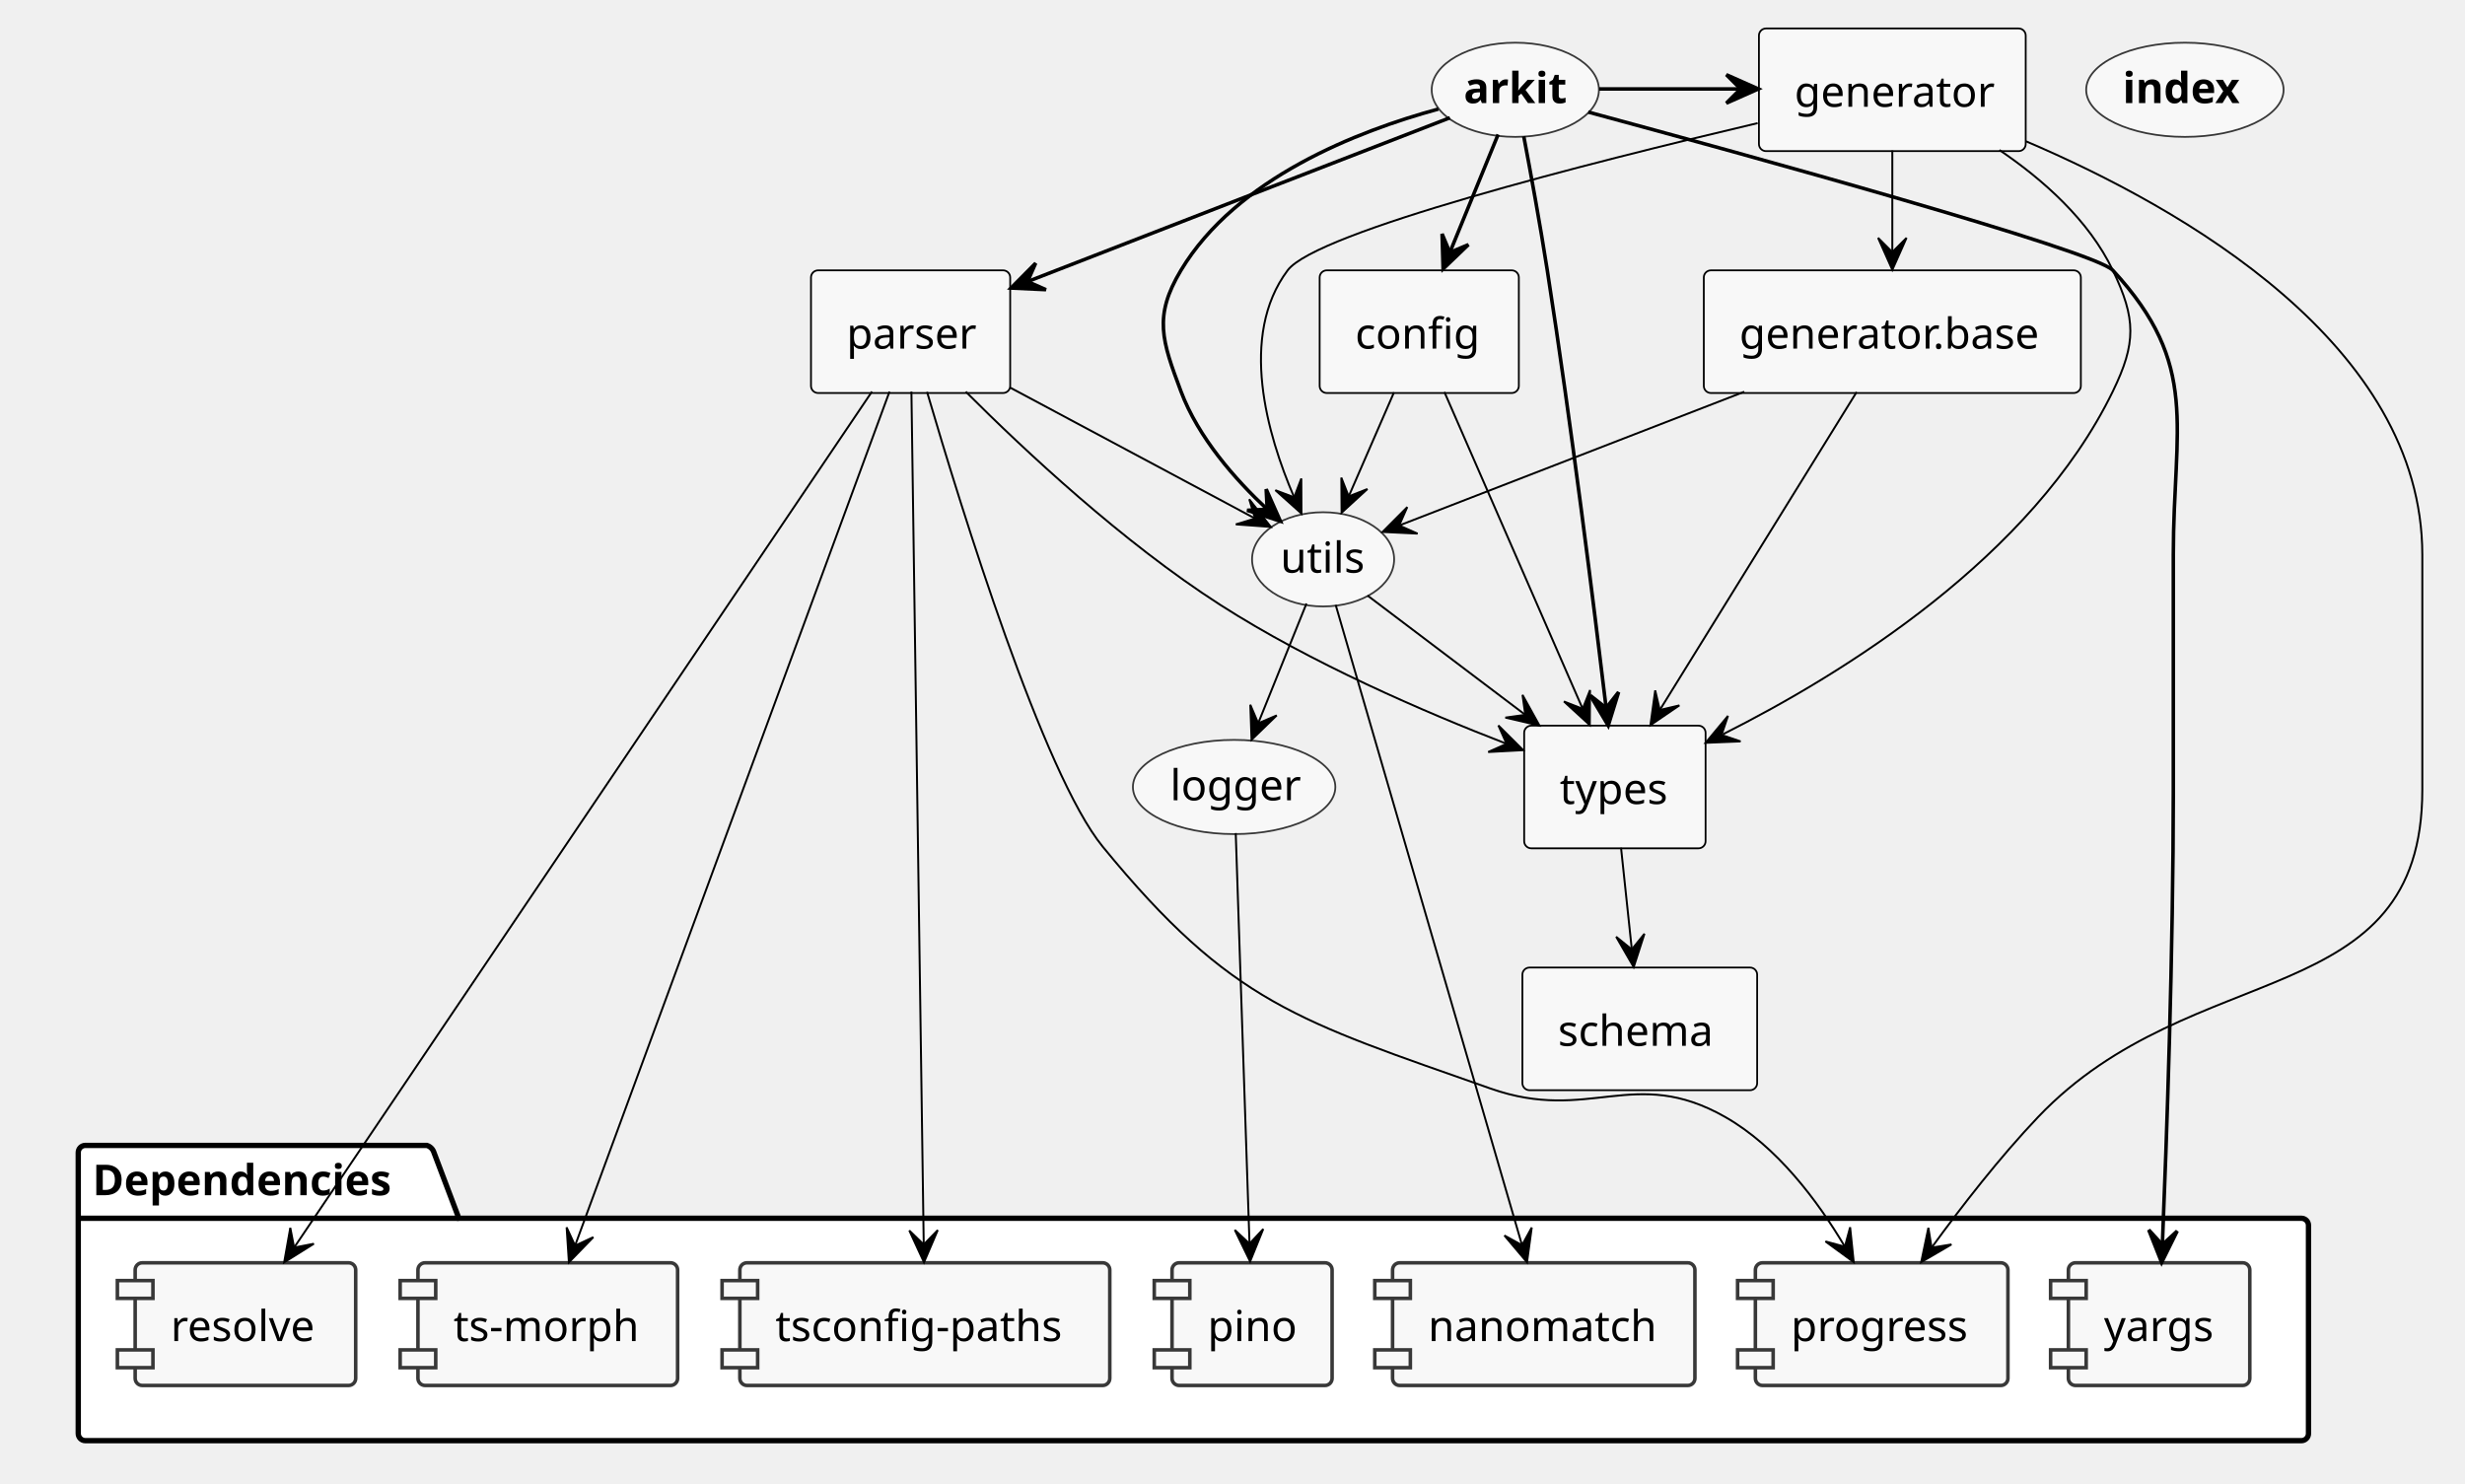
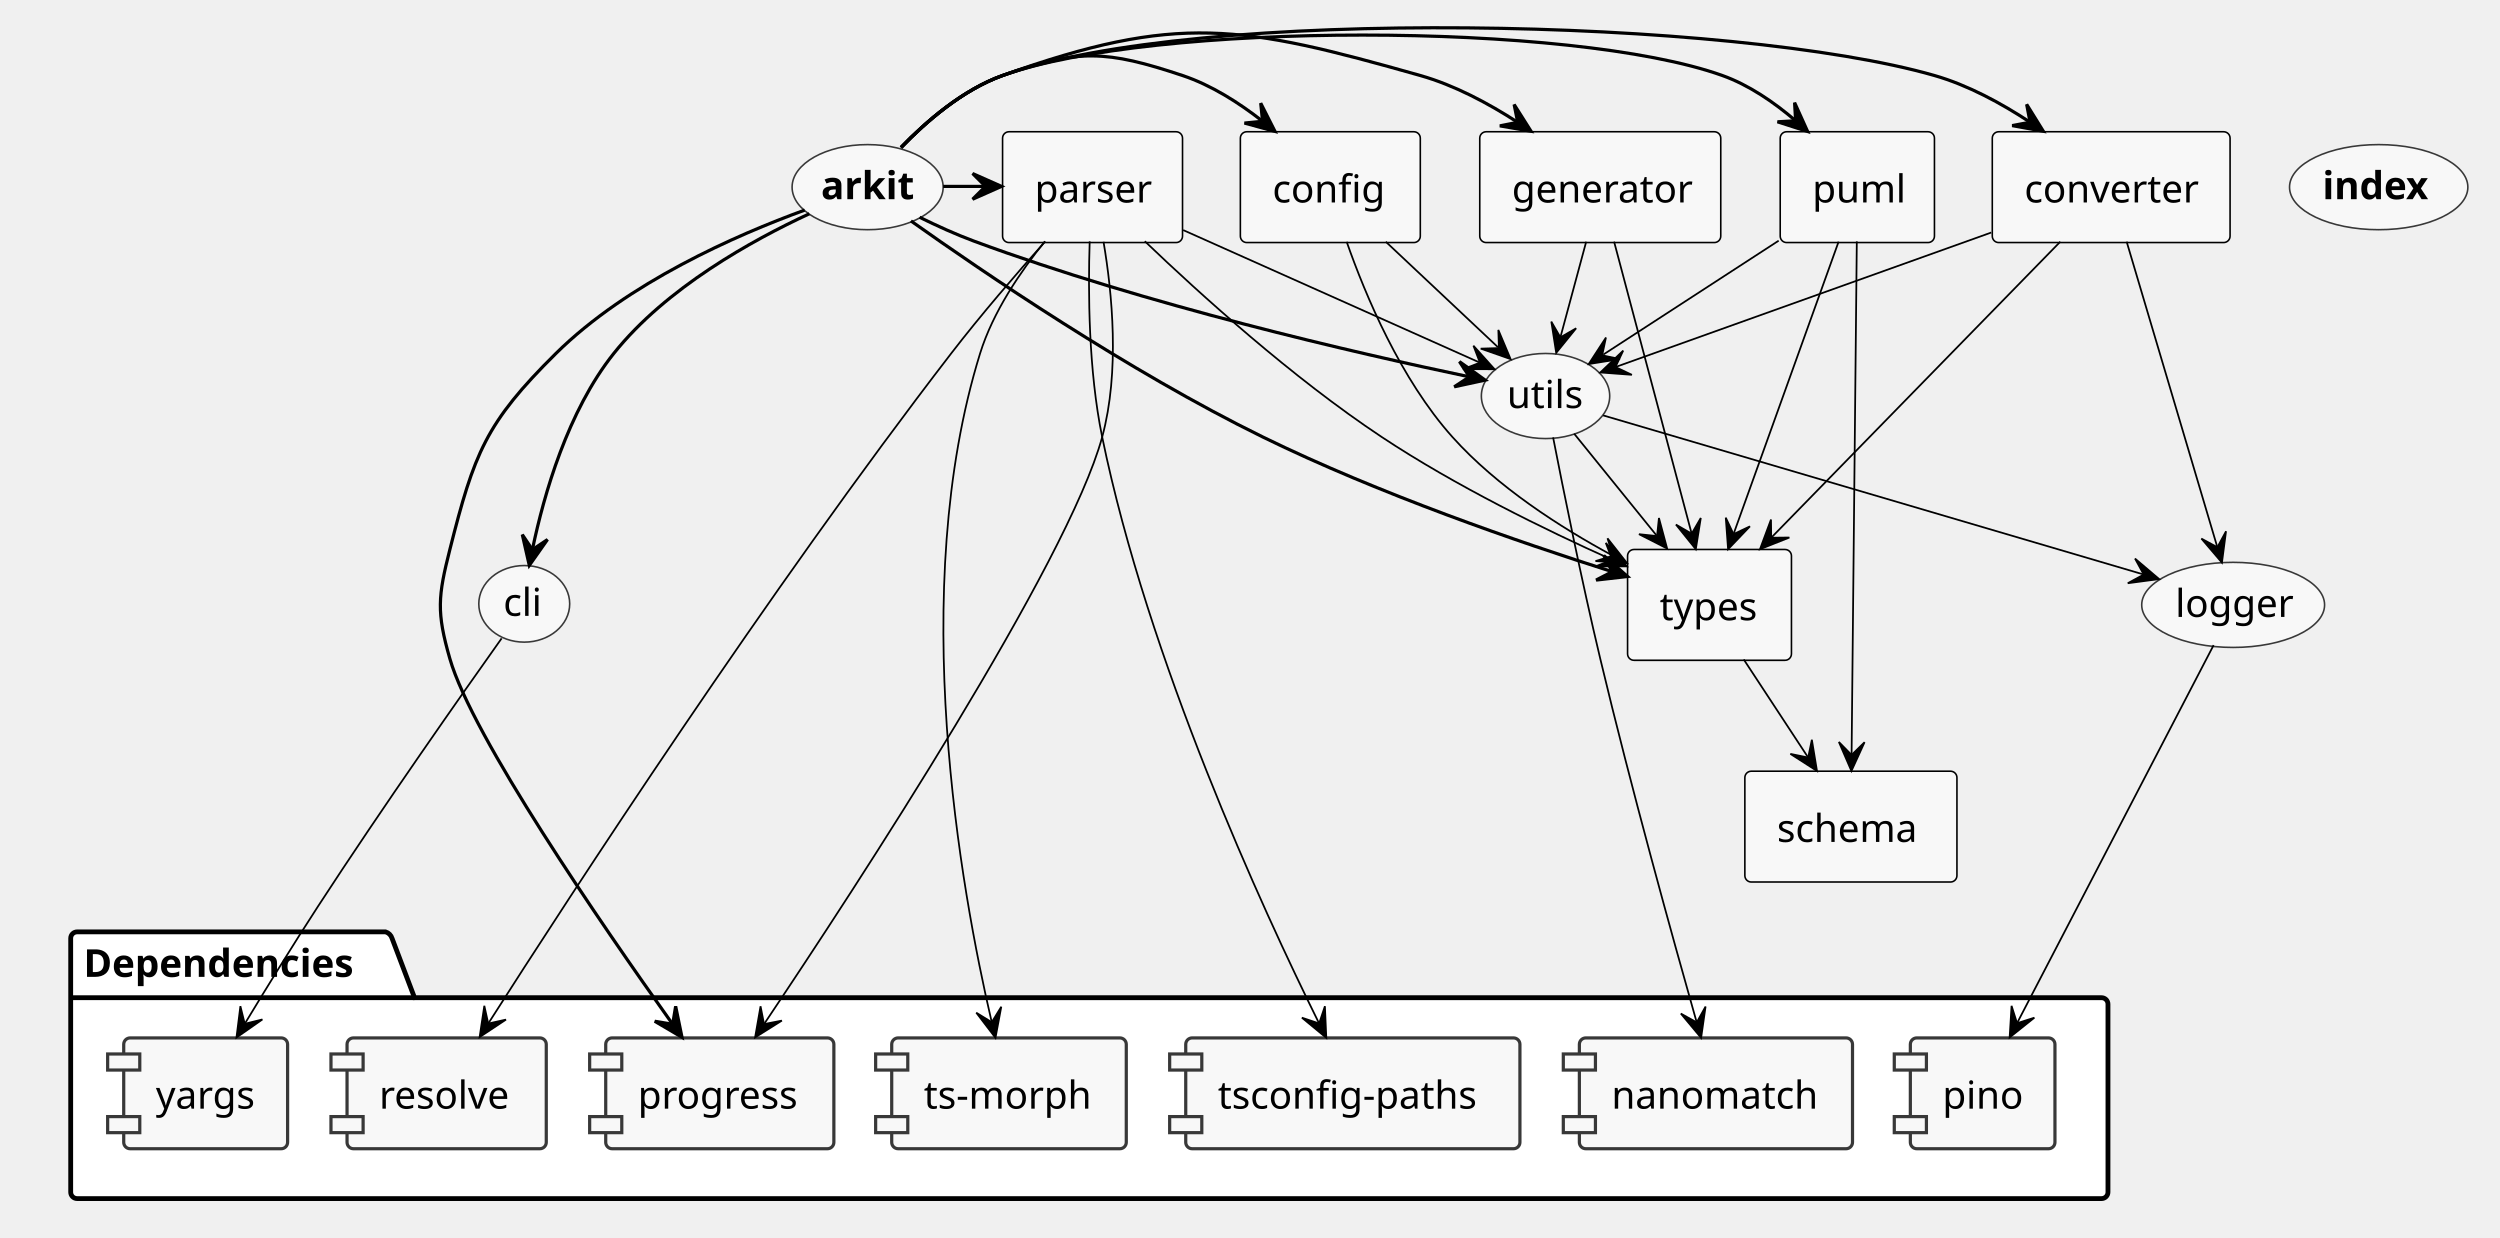
- <svg xmlns="http://www.w3.org/2000/svg" contentScriptType="application/ecmascript" contentStyleType="text/css" height="417px" preserveAspectRatio="none" style="width:693px;height:417px;" version="1.1" viewBox="0 0 693 417" width="693px" zoomAndPan="magnify">
+ <svg xmlns="http://www.w3.org/2000/svg" contentScriptType="application/ecmascript" contentStyleType="text/css" height="385px" preserveAspectRatio="none" style="width:778px;height:385px;" version="1.1" viewBox="0 0 778 385" width="778px" zoomAndPan="magnify">
  <defs />
  <g>
-     <path d="M24,322 L120,322 A3,3 0 0 1 122,324 L129,342.484 L647,342.484 A2,2 0 0 1 649,344.484 L649,403 A2,2 0 0 1 647,405 L24,405 A2,2 0 0 1 22,403 L22,324 A2,2 0 0 1 24,322 " fill="#FFFFFF" style="stroke: #000000; stroke-width: 1.5;" />
-     <line style="stroke: #000000; stroke-width: 1.5;" x1="22" x2="129" y1="342.484" y2="342.484" />
-     <text fill="#000000" font-family="Tahoma, sans-serif" font-size="12" font-weight="bold" lengthAdjust="spacingAndGlyphs" textLength="94" x="26" y="336.006">Dependencies</text>
-     <rect fill="#F8F8F8" height="34.484" rx="2" ry="2" style="stroke: #383838; stroke-width: 1.0;" width="85" x="391.5" y="355" />
-     <rect fill="#F8F8F8" height="5" style="stroke: #383838; stroke-width: 1.0;" width="10" x="386.5" y="360" />
-     <rect fill="#F8F8F8" height="5" style="stroke: #383838; stroke-width: 1.0;" width="10" x="386.5" y="379.484" />
-     <text fill="#000000" font-family="Tahoma, sans-serif" font-size="12" lengthAdjust="spacingAndGlyphs" textLength="65" x="401.5" y="377.006">nanomatch</text>
-     <rect fill="#F8F8F8" height="34.484" rx="2" ry="2" style="stroke: #383838; stroke-width: 1.0;" width="45" x="329.5" y="355" />
-     <rect fill="#F8F8F8" height="5" style="stroke: #383838; stroke-width: 1.0;" width="10" x="324.5" y="360" />
-     <rect fill="#F8F8F8" height="5" style="stroke: #383838; stroke-width: 1.0;" width="10" x="324.5" y="379.484" />
-     <text fill="#000000" font-family="Tahoma, sans-serif" font-size="12" lengthAdjust="spacingAndGlyphs" textLength="25" x="339.5" y="377.006">pino</text>
-     <rect fill="#F8F8F8" height="34.484" rx="2" ry="2" style="stroke: #383838; stroke-width: 1.0;" width="71" x="493.5" y="355" />
-     <rect fill="#F8F8F8" height="5" style="stroke: #383838; stroke-width: 1.0;" width="10" x="488.5" y="360" />
-     <rect fill="#F8F8F8" height="5" style="stroke: #383838; stroke-width: 1.0;" width="10" x="488.5" y="379.484" />
-     <text fill="#000000" font-family="Tahoma, sans-serif" font-size="12" lengthAdjust="spacingAndGlyphs" textLength="51" x="503.5" y="377.006">progress</text>
-     <rect fill="#F8F8F8" height="34.484" rx="2" ry="2" style="stroke: #383838; stroke-width: 1.0;" width="62" x="38" y="355" />
-     <rect fill="#F8F8F8" height="5" style="stroke: #383838; stroke-width: 1.0;" width="10" x="33" y="360" />
-     <rect fill="#F8F8F8" height="5" style="stroke: #383838; stroke-width: 1.0;" width="10" x="33" y="379.484" />
-     <text fill="#000000" font-family="Tahoma, sans-serif" font-size="12" lengthAdjust="spacingAndGlyphs" textLength="42" x="48" y="377.006">resolve</text>
-     <rect fill="#F8F8F8" height="34.484" rx="2" ry="2" style="stroke: #383838; stroke-width: 1.0;" width="73" x="117.5" y="355" />
-     <rect fill="#F8F8F8" height="5" style="stroke: #383838; stroke-width: 1.0;" width="10" x="112.5" y="360" />
-     <rect fill="#F8F8F8" height="5" style="stroke: #383838; stroke-width: 1.0;" width="10" x="112.5" y="379.484" />
-     <text fill="#000000" font-family="Tahoma, sans-serif" font-size="12" lengthAdjust="spacingAndGlyphs" textLength="53" x="127.5" y="377.006">ts-morph</text>
-     <rect fill="#F8F8F8" height="34.484" rx="2" ry="2" style="stroke: #383838; stroke-width: 1.0;" width="104" x="208" y="355" />
-     <rect fill="#F8F8F8" height="5" style="stroke: #383838; stroke-width: 1.0;" width="10" x="203" y="360" />
-     <rect fill="#F8F8F8" height="5" style="stroke: #383838; stroke-width: 1.0;" width="10" x="203" y="379.484" />
-     <text fill="#000000" font-family="Tahoma, sans-serif" font-size="12" lengthAdjust="spacingAndGlyphs" textLength="84" x="218" y="377.006">tsconfig-paths</text>
-     <rect fill="#F8F8F8" height="34.484" rx="2" ry="2" style="stroke: #383838; stroke-width: 1.0;" width="51" x="581.5" y="355" />
-     <rect fill="#F8F8F8" height="5" style="stroke: #383838; stroke-width: 1.0;" width="10" x="576.5" y="360" />
-     <rect fill="#F8F8F8" height="5" style="stroke: #383838; stroke-width: 1.0;" width="10" x="576.5" y="379.484" />
-     <text fill="#000000" font-family="Tahoma, sans-serif" font-size="12" lengthAdjust="spacingAndGlyphs" textLength="31" x="591.5" y="377.006">yargs</text>
-     <ellipse cx="426.006" cy="25.242" fill="#F8F8F8" rx="23.506" ry="13.242" style="stroke: #383838; stroke-width: 0.5;" />
-     <text fill="#000000" font-family="Tahoma, sans-serif" font-size="12" font-weight="bold" lengthAdjust="spacingAndGlyphs" textLength="29" x="411.506" y="28.984">arkit</text>
-     <rect fill="#F8F8F8" height="34.484" rx="2" ry="2" style="stroke: #000000; stroke-width: 0.5;" width="56" x="371" y="76" />
-     <text fill="#000000" font-family="Tahoma, sans-serif" font-size="12" lengthAdjust="spacingAndGlyphs" textLength="36" x="381" y="98.006">config</text>
-     <rect fill="#F8F8F8" height="34.484" rx="2" ry="2" style="stroke: #000000; stroke-width: 0.5;" width="75" x="494.5" y="8" />
-     <text fill="#000000" font-family="Tahoma, sans-serif" font-size="12" lengthAdjust="spacingAndGlyphs" textLength="55" x="504.5" y="30.006">generator</text>
-     <rect fill="#F8F8F8" height="34.484" rx="2" ry="2" style="stroke: #000000; stroke-width: 0.5;" width="106" x="479" y="76" />
-     <text fill="#000000" font-family="Tahoma, sans-serif" font-size="12" lengthAdjust="spacingAndGlyphs" textLength="86" x="489" y="98.006">generator.base</text>
-     <ellipse cx="614.249" cy="25.242" fill="#F8F8F8" rx="27.749" ry="13.242" style="stroke: #383838; stroke-width: 0.5;" />
-     <text fill="#000000" font-family="Tahoma, sans-serif" font-size="12" font-weight="bold" lengthAdjust="spacingAndGlyphs" textLength="35" x="596.749" y="28.984">index</text>
-     <ellipse cx="346.956" cy="221.242" fill="#F8F8F8" rx="28.456" ry="13.242" style="stroke: #383838; stroke-width: 0.5;" />
-     <text fill="#000000" font-family="Tahoma, sans-serif" font-size="12" lengthAdjust="spacingAndGlyphs" textLength="36" x="328.956" y="224.984">logger</text>
-     <rect fill="#F8F8F8" height="34.484" rx="2" ry="2" style="stroke: #000000; stroke-width: 0.5;" width="56" x="228" y="76" />
-     <text fill="#000000" font-family="Tahoma, sans-serif" font-size="12" lengthAdjust="spacingAndGlyphs" textLength="36" x="238" y="98.006">parser</text>
-     <rect fill="#F8F8F8" height="34.484" rx="2" ry="2" style="stroke: #000000; stroke-width: 0.5;" width="66" x="428" y="272" />
-     <text fill="#000000" font-family="Tahoma, sans-serif" font-size="12" lengthAdjust="spacingAndGlyphs" textLength="46" x="438" y="294.006">schema</text>
-     <rect fill="#F8F8F8" height="34.484" rx="2" ry="2" style="stroke: #000000; stroke-width: 0.5;" width="51" x="428.5" y="204" />
-     <text fill="#000000" font-family="Tahoma, sans-serif" font-size="12" lengthAdjust="spacingAndGlyphs" textLength="31" x="438.5" y="226.006">types</text>
-     <ellipse cx="371.971" cy="157.242" fill="#F8F8F8" rx="19.971" ry="13.242" style="stroke: #383838; stroke-width: 0.5;" />
-     <text fill="#000000" font-family="Tahoma, sans-serif" font-size="12" lengthAdjust="spacingAndGlyphs" textLength="24" x="359.971" y="160.984">utils</text>
-     <path d="M421.173,37.799 C417.437,46.931 412.165,59.819 407.699,70.736 " fill="none" id="&lt;b&gt;arkit&lt;/b&gt;-_config" style="stroke: #000000; stroke-width: 1.0;" />
-     <polygon fill="#000000" points="405.712,75.593,412.824,68.779,407.606,70.966,405.42,65.749,405.712,75.593" style="stroke: #000000; stroke-width: 1.0;" />
-     <path d="M449.602,25 C462.767,25 475.933,25 489.098,25 " fill="none" id="&lt;b&gt;arkit&lt;/b&gt;-_generator" style="stroke: #000000; stroke-width: 1.0;" />
-     <polygon fill="#000000" points="494.341,25,485.341,21,489.341,25,485.341,29,494.341,25" style="stroke: #000000; stroke-width: 1.0;" />
-     <path d="M407.623,33.107 C382.597,42.79 336.399,60.677 297,76 C294.419,77.004 291.746,78.044 289.06,79.091 " fill="none" id="&lt;b&gt;arkit&lt;/b&gt;-_parser" style="stroke: #000000; stroke-width: 1.0;" />
-     <polygon fill="#000000" points="284.228,80.975,294.066,81.434,288.887,79.159,291.161,73.98,284.228,80.975" style="stroke: #000000; stroke-width: 1.0;" />
-     <path d="M428.38,38.302 C430.296,48.406 432.989,63.102 435,76 C441.773,119.447 448.134,170.517 451.503,198.668 " fill="none" id="&lt;b&gt;arkit&lt;/b&gt;-_types" style="stroke: #000000; stroke-width: 1.0;" />
-     <polygon fill="#000000" points="452.136,203.983,455.043,194.573,451.545,199.018,447.1,195.519,452.136,203.983" style="stroke: #000000; stroke-width: 1.0;" />
-     <path d="M404.354,30.663 C381.798,36.803 347.611,50.014 332,76 C324.218,88.953 326.707,95.846 332,110 C336.866,123.01 347.256,134.771 356.228,143.144 " fill="none" id="&lt;b&gt;arkit&lt;/b&gt;-utils" style="stroke: #000000; stroke-width: 1.0;" />
-     <polygon fill="#000000" points="359.966,146.519,355.965,137.519,356.254,143.169,350.605,143.458,359.966,146.519" style="stroke: #000000; stroke-width: 1.0;" />
-     <path d="M446.514,31.505 C490.197,43.31 588.865,70.438 594,76 C618.656,102.709 611,119.651 611,156 C611,156 611,156 611,222 C611,267.555 609.108,320.917 607.927,349.806 " fill="none" id="&lt;b&gt;arkit&lt;/b&gt;-yargs" style="stroke: #000000; stroke-width: 1.0;" />
-     <polygon fill="#000000" points="607.715,354.908,612.085,346.082,607.922,349.912,604.092,345.75,607.715,354.908" style="stroke: #000000; stroke-width: 1.0;" />
-     <path d="M406.078,110.214 C415.978,132.896 433.97,174.113 444.869,199.081 " fill="none" id="_config-_types" style="stroke: #000000; stroke-width: 0.55;" />
-     <polygon fill="#000000" points="446.949,203.848,447.013,193.999,444.948,199.266,439.681,197.201,446.949,203.848" style="stroke: #000000; stroke-width: 0.55;" />
-     <path d="M391.906,110.29 C388.004,119.25 383.172,130.345 379.246,139.361 " fill="none" id="_config-utils" style="stroke: #000000; stroke-width: 0.55;" />
-     <polygon fill="#000000" points="377.17,144.128,384.432,137.475,379.167,139.544,377.097,134.279,377.17,144.128" style="stroke: #000000; stroke-width: 0.55;" />
-     <path d="M532,42.315 C532,50.867 532,61.447 532,70.644 " fill="none" id="_generator-_generator_base" style="stroke: #000000; stroke-width: 0.55;" />
-     <polygon fill="#000000" points="532,75.873,536,66.873,532,70.873,528,66.873,532,75.873" style="stroke: #000000; stroke-width: 0.55;" />
-     <path d="M569.599,39.732 C613.739,58.566 681,96.953 681,156 C681,156 681,156 681,222 C681,285.055 616.5,268.353 573,314 C562.189,325.345 551.415,339.247 543.234,350.482 " fill="none" id="_generator-progress" style="stroke: #000000; stroke-width: 0.55;" />
-     <polygon fill="#000000" points="540.12,354.802,548.628,349.841,543.044,350.747,542.139,345.163,540.12,354.802" style="stroke: #000000; stroke-width: 0.55;" />
-     <path d="M562.114,42.179 C574.389,50.509 587.259,61.903 594,76 C600.519,89.633 600.606,96.409 594,110 C571.333,156.636 518.259,189.385 484.36,206.423 " fill="none" id="_generator-_types" style="stroke: #000000; stroke-width: 0.55;" />
-     <polygon fill="#000000" points="479.503,208.822,489.344,208.423,483.986,206.608,485.801,201.25,479.503,208.822" style="stroke: #000000; stroke-width: 0.55;" />
-     <path d="M494.134,34.613 C446.544,45.815 370.063,65.224 362,76 C348.203,94.439 356.271,122.222 363.798,139.721 " fill="none" id="_generator-utils" style="stroke: #000000; stroke-width: 0.55;" />
-     <polygon fill="#000000" points="365.888,144.368,365.843,134.519,363.837,139.808,358.548,137.801,365.888,144.368" style="stroke: #000000; stroke-width: 0.55;" />
-     <path d="M521.963,110.214 C507.863,132.99 482.194,174.456 466.757,199.392 " fill="none" id="_generator_base-_types" style="stroke: #000000; stroke-width: 0.55;" />
-     <polygon fill="#000000" points="463.999,203.848,472.138,198.302,466.632,199.597,465.337,194.09,463.999,203.848" style="stroke: #000000; stroke-width: 0.55;" />
-     <path d="M490.38,110.128 C459.303,122.17 418.101,138.136 393.402,147.707 " fill="none" id="_generator_base-utils" style="stroke: #000000; stroke-width: 0.55;" />
-     <polygon fill="#000000" points="388.69,149.533,398.527,150.01,393.352,147.726,395.636,142.551,388.69,149.533" style="stroke: #000000; stroke-width: 0.55;" />
-     <path d="M347.409,234.193 C348.256,259.423 350.21,317.645 351.275,349.395 " fill="none" id="logger-pino" style="stroke: #000000; stroke-width: 0.55;" />
-     <polygon fill="#000000" points="351.451,354.628,355.147,345.499,351.283,349.631,347.151,345.767,351.451,354.628" style="stroke: #000000; stroke-width: 0.55;" />
-     <path d="M260.628,110.177 C270.344,143.345 293.343,217.648 310,238 C346.164,282.186 365.155,287.001 419,306 C446.864,315.832 459.314,299.395 485,314 C499.615,322.31 511.017,337.619 518.549,350.281 " fill="none" id="_parser-progress" style="stroke: #000000; stroke-width: 0.55;" />
-     <polygon fill="#000000" points="521.148,354.808,520.136,345.011,518.659,350.472,513.198,348.994,521.148,354.808" style="stroke: #000000; stroke-width: 0.55;" />
-     <path d="M245.138,110.09 C212.991,157.709 118.353,297.894 82.752,350.629 " fill="none" id="_parser-resolve" style="stroke: #000000; stroke-width: 0.55;" />
-     <polygon fill="#000000" points="79.892,354.866,88.243,349.644,82.69,350.722,81.613,345.168,79.892,354.866" style="stroke: #000000; stroke-width: 0.55;" />
-     <path d="M250.075,110.09 C232.611,157.518 181.334,296.769 161.737,349.99 " fill="none" id="_parser-ts-morph" style="stroke: #000000; stroke-width: 0.55;" />
-     <polygon fill="#000000" points="159.941,354.866,166.805,347.802,161.669,350.174,159.298,345.038,159.941,354.866" style="stroke: #000000; stroke-width: 0.55;" />
-     <path d="M256.232,110.09 C256.916,157.422 258.92,296.208 259.692,349.667 " fill="none" id="_parser-tsconfig-paths" style="stroke: #000000; stroke-width: 0.55;" />
-     <polygon fill="#000000" points="259.767,354.866,263.637,345.809,259.695,349.866,255.637,345.924,259.767,354.866" style="stroke: #000000; stroke-width: 0.55;" />
-     <path d="M271.516,110.117 C288.081,126.678 315.657,152.45 343,170 C368.573,186.414 400.432,200.162 423.451,209.061 " fill="none" id="_parser-_types" style="stroke: #000000; stroke-width: 0.55;" />
-     <polygon fill="#000000" points="428.223,210.886,421.245,203.936,423.553,209.101,418.388,211.409,428.223,210.886" style="stroke: #000000; stroke-width: 0.55;" />
-     <path d="M284.08,109.008 C305.344,120.374 333.996,135.688 352.727,145.699 " fill="none" id="_parser-utils" style="stroke: #000000; stroke-width: 0.55;" />
-     <polygon fill="#000000" points="357.264,148.124,351.212,140.354,352.854,145.767,347.441,147.409,357.264,148.124" style="stroke: #000000; stroke-width: 0.55;" />
-     <path d="M455.73,238.315 C456.637,246.867 457.76,257.447 458.735,266.644 " fill="none" id="_types-_schema" style="stroke: #000000; stroke-width: 0.55;" />
-     <polygon fill="#000000" points="459.29,271.873,462.316,262.5,458.761,266.901,454.361,263.346,459.29,271.873" style="stroke: #000000; stroke-width: 0.55;" />
-     <path d="M367.298,169.662 C363.471,179.152 358.02,192.67 353.731,203.307 " fill="none" id="utils-logger" style="stroke: #000000; stroke-width: 0.55;" />
-     <polygon fill="#000000" points="351.852,207.968,358.928,201.117,353.722,203.331,351.508,198.125,351.852,207.968" style="stroke: #000000; stroke-width: 0.55;" />
-     <path d="M375.511,170.062 C385.649,204.89 415.059,305.927 427.891,350.013 " fill="none" id="utils-nanomatch" style="stroke: #000000; stroke-width: 0.55;" />
-     <polygon fill="#000000" points="429.299,354.85,430.625,345.091,427.902,350.049,422.943,347.326,429.299,354.85" style="stroke: #000000; stroke-width: 0.55;" />
-     <path d="M384.454,167.416 C396.167,176.272 414.049,189.793 428.748,200.907 " fill="none" id="utils-_types" style="stroke: #000000; stroke-width: 0.55;" />
-     <polygon fill="#000000" points="432.801,203.972,428.033,195.355,428.812,200.957,423.209,201.737,432.801,203.972" style="stroke: #000000; stroke-width: 0.55;" />
+     <path d="M24,290 L120,290 A3,3 0 0 1 122,292 L129,310.484 L654,310.484 A2,2 0 0 1 656,312.484 L656,371 A2,2 0 0 1 654,373 L24,373 A2,2 0 0 1 22,371 L22,292 A2,2 0 0 1 24,290 " fill="#FFFFFF" style="stroke: #000000; stroke-width: 1.5;" />
+     <line style="stroke: #000000; stroke-width: 1.5;" x1="22" x2="129" y1="310.484" y2="310.484" />
+     <text fill="#000000" font-family="Tahoma, sans-serif" font-size="12" font-weight="bold" lengthAdjust="spacingAndGlyphs" textLength="94" x="26" y="304.006">Dependencies</text>
+     <rect fill="#F8F8F8" height="34.484" rx="2" ry="2" style="stroke: #383838; stroke-width: 1.0;" width="85" x="491.5" y="323" />
+     <rect fill="#F8F8F8" height="5" style="stroke: #383838; stroke-width: 1.0;" width="10" x="486.5" y="328" />
+     <rect fill="#F8F8F8" height="5" style="stroke: #383838; stroke-width: 1.0;" width="10" x="486.5" y="347.484" />
+     <text fill="#000000" font-family="Tahoma, sans-serif" font-size="12" lengthAdjust="spacingAndGlyphs" textLength="65" x="501.5" y="345.006">nanomatch</text>
+     <rect fill="#F8F8F8" height="34.484" rx="2" ry="2" style="stroke: #383838; stroke-width: 1.0;" width="45" x="594.5" y="323" />
+     <rect fill="#F8F8F8" height="5" style="stroke: #383838; stroke-width: 1.0;" width="10" x="589.5" y="328" />
+     <rect fill="#F8F8F8" height="5" style="stroke: #383838; stroke-width: 1.0;" width="10" x="589.5" y="347.484" />
+     <text fill="#000000" font-family="Tahoma, sans-serif" font-size="12" lengthAdjust="spacingAndGlyphs" textLength="25" x="604.5" y="345.006">pino</text>
+     <rect fill="#F8F8F8" height="34.484" rx="2" ry="2" style="stroke: #383838; stroke-width: 1.0;" width="71" x="188.5" y="323" />
+     <rect fill="#F8F8F8" height="5" style="stroke: #383838; stroke-width: 1.0;" width="10" x="183.5" y="328" />
+     <rect fill="#F8F8F8" height="5" style="stroke: #383838; stroke-width: 1.0;" width="10" x="183.5" y="347.484" />
+     <text fill="#000000" font-family="Tahoma, sans-serif" font-size="12" lengthAdjust="spacingAndGlyphs" textLength="51" x="198.5" y="345.006">progress</text>
+     <rect fill="#F8F8F8" height="34.484" rx="2" ry="2" style="stroke: #383838; stroke-width: 1.0;" width="62" x="108" y="323" />
+     <rect fill="#F8F8F8" height="5" style="stroke: #383838; stroke-width: 1.0;" width="10" x="103" y="328" />
+     <rect fill="#F8F8F8" height="5" style="stroke: #383838; stroke-width: 1.0;" width="10" x="103" y="347.484" />
+     <text fill="#000000" font-family="Tahoma, sans-serif" font-size="12" lengthAdjust="spacingAndGlyphs" textLength="42" x="118" y="345.006">resolve</text>
+     <rect fill="#F8F8F8" height="34.484" rx="2" ry="2" style="stroke: #383838; stroke-width: 1.0;" width="73" x="277.5" y="323" />
+     <rect fill="#F8F8F8" height="5" style="stroke: #383838; stroke-width: 1.0;" width="10" x="272.5" y="328" />
+     <rect fill="#F8F8F8" height="5" style="stroke: #383838; stroke-width: 1.0;" width="10" x="272.5" y="347.484" />
+     <text fill="#000000" font-family="Tahoma, sans-serif" font-size="12" lengthAdjust="spacingAndGlyphs" textLength="53" x="287.5" y="345.006">ts-morph</text>
+     <rect fill="#F8F8F8" height="34.484" rx="2" ry="2" style="stroke: #383838; stroke-width: 1.0;" width="104" x="369" y="323" />
+     <rect fill="#F8F8F8" height="5" style="stroke: #383838; stroke-width: 1.0;" width="10" x="364" y="328" />
+     <rect fill="#F8F8F8" height="5" style="stroke: #383838; stroke-width: 1.0;" width="10" x="364" y="347.484" />
+     <text fill="#000000" font-family="Tahoma, sans-serif" font-size="12" lengthAdjust="spacingAndGlyphs" textLength="84" x="379" y="345.006">tsconfig-paths</text>
+     <rect fill="#F8F8F8" height="34.484" rx="2" ry="2" style="stroke: #383838; stroke-width: 1.0;" width="51" x="38.5" y="323" />
+     <rect fill="#F8F8F8" height="5" style="stroke: #383838; stroke-width: 1.0;" width="10" x="33.5" y="328" />
+     <rect fill="#F8F8F8" height="5" style="stroke: #383838; stroke-width: 1.0;" width="10" x="33.5" y="347.484" />
+     <text fill="#000000" font-family="Tahoma, sans-serif" font-size="12" lengthAdjust="spacingAndGlyphs" textLength="31" x="48.5" y="345.006">yargs</text>
+     <ellipse cx="270.006" cy="58.242" fill="#F8F8F8" rx="23.506" ry="13.242" style="stroke: #383838; stroke-width: 0.5;" />
+     <text fill="#000000" font-family="Tahoma, sans-serif" font-size="12" font-weight="bold" lengthAdjust="spacingAndGlyphs" textLength="29" x="255.506" y="61.984">arkit</text>
+     <ellipse cx="163.145" cy="187.916" fill="#F8F8F8" rx="14.145" ry="11.916" style="stroke: #383838; stroke-width: 0.5;" />
+     <text fill="#000000" font-family="Tahoma, sans-serif" font-size="12" lengthAdjust="spacingAndGlyphs" textLength="13" x="156.645" y="191.658">cli</text>
+     <rect fill="#F8F8F8" height="34.484" rx="2" ry="2" style="stroke: #000000; stroke-width: 0.5;" width="56" x="386" y="41" />
+     <text fill="#000000" font-family="Tahoma, sans-serif" font-size="12" lengthAdjust="spacingAndGlyphs" textLength="36" x="396" y="63.006">config</text>
+     <rect fill="#F8F8F8" height="34.484" rx="2" ry="2" style="stroke: #000000; stroke-width: 0.5;" width="74" x="620" y="41" />
+     <text fill="#000000" font-family="Tahoma, sans-serif" font-size="12" lengthAdjust="spacingAndGlyphs" textLength="54" x="630" y="63.006">converter</text>
+     <rect fill="#F8F8F8" height="34.484" rx="2" ry="2" style="stroke: #000000; stroke-width: 0.5;" width="75" x="460.5" y="41" />
+     <text fill="#000000" font-family="Tahoma, sans-serif" font-size="12" lengthAdjust="spacingAndGlyphs" textLength="55" x="470.5" y="63.006">generator</text>
+     <ellipse cx="740.249" cy="58.242" fill="#F8F8F8" rx="27.749" ry="13.242" style="stroke: #383838; stroke-width: 0.5;" />
+     <text fill="#000000" font-family="Tahoma, sans-serif" font-size="12" font-weight="bold" lengthAdjust="spacingAndGlyphs" textLength="35" x="722.749" y="61.984">index</text>
+     <ellipse cx="694.956" cy="188.242" fill="#F8F8F8" rx="28.456" ry="13.242" style="stroke: #383838; stroke-width: 0.5;" />
+     <text fill="#000000" font-family="Tahoma, sans-serif" font-size="12" lengthAdjust="spacingAndGlyphs" textLength="36" x="676.956" y="191.984">logger</text>
+     <rect fill="#F8F8F8" height="34.484" rx="2" ry="2" style="stroke: #000000; stroke-width: 0.5;" width="56" x="312" y="41" />
+     <text fill="#000000" font-family="Tahoma, sans-serif" font-size="12" lengthAdjust="spacingAndGlyphs" textLength="36" x="322" y="63.006">parser</text>
+     <rect fill="#F8F8F8" height="34.484" rx="2" ry="2" style="stroke: #000000; stroke-width: 0.5;" width="48" x="554" y="41" />
+     <text fill="#000000" font-family="Tahoma, sans-serif" font-size="12" lengthAdjust="spacingAndGlyphs" textLength="28" x="564" y="63.006">puml</text>
+     <rect fill="#F8F8F8" height="34.484" rx="2" ry="2" style="stroke: #000000; stroke-width: 0.5;" width="66" x="543" y="240" />
+     <text fill="#000000" font-family="Tahoma, sans-serif" font-size="12" lengthAdjust="spacingAndGlyphs" textLength="46" x="553" y="262.006">schema</text>
+     <rect fill="#F8F8F8" height="34.484" rx="2" ry="2" style="stroke: #000000; stroke-width: 0.5;" width="51" x="506.5" y="171" />
+     <text fill="#000000" font-family="Tahoma, sans-serif" font-size="12" lengthAdjust="spacingAndGlyphs" textLength="31" x="516.5" y="193.006">types</text>
+     <ellipse cx="480.971" cy="123.242" fill="#F8F8F8" rx="19.971" ry="13.242" style="stroke: #383838; stroke-width: 0.5;" />
+     <text fill="#000000" font-family="Tahoma, sans-serif" font-size="12" lengthAdjust="spacingAndGlyphs" textLength="24" x="468.971" y="126.984">utils</text>
+     <path d="M251.874,66.521 C234.073,74.762 207.285,89.578 191,110 C176.658,127.986 169.263,153.975 165.76,170.679 " fill="none" id="&lt;b&gt;arkit&lt;/b&gt;-cli" style="stroke: #000000; stroke-width: 1.0;" />
+     <polygon fill="#000000" points="164.717,175.963,170.385,167.908,165.685,171.058,162.536,166.359,164.717,175.963" style="stroke: #000000; stroke-width: 1.0;" />
+     <path d="M280.394,45.912 C288.167,37.854 299.562,27.953 312,23.5 C335.432,15.11 344.388,15.629 368,23.5 C376.949,26.483 385.56,31.965 392.862,37.694 " fill="none" id="&lt;b&gt;arkit&lt;/b&gt;-_config" style="stroke: #000000; stroke-width: 1.0;" />
+     <polygon fill="#000000" points="396.778,40.889,392.334,32.1,392.904,37.728,387.276,38.298,396.778,40.889" style="stroke: #000000; stroke-width: 1.0;" />
+     <path d="M280.394,45.912 C288.167,37.854 299.562,27.953 312,23.5 C372.672,1.776 540.067,5.683 602,23.5 C612.426,26.499 622.787,32.12 631.658,37.967 " fill="none" id="&lt;b&gt;arkit&lt;/b&gt;-_converter" style="stroke: #000000; stroke-width: 1.0;" />
+     <polygon fill="#000000" points="635.887,40.845,630.696,32.475,631.753,38.032,626.196,39.089,635.887,40.845" style="stroke: #000000; stroke-width: 1.0;" />
+     <path d="M280.394,45.912 C288.167,37.854 299.562,27.953 312,23.5 C366.396,4.023 386.41,7.751 442,23.5 C452.575,26.496 463.114,32.116 472.149,37.963 " fill="none" id="&lt;b&gt;arkit&lt;/b&gt;-_generator" style="stroke: #000000; stroke-width: 1.0;" />
+     <polygon fill="#000000" points="476.458,40.842,471.196,32.517,472.3,38.065,466.752,39.169,476.458,40.842" style="stroke: #000000; stroke-width: 1.0;" />
+     <path d="M293.516,58 C297.866,58 302.216,58 306.567,58 " fill="none" id="&lt;b&gt;arkit&lt;/b&gt;-_parser" style="stroke: #000000; stroke-width: 1.0;" />
+     <polygon fill="#000000" points="311.674,58,302.674,54,306.674,58,302.674,62,311.674,58" style="stroke: #000000; stroke-width: 1.0;" />
+     <path d="M250.408,65.387 C229.17,73.126 195.329,87.934 173,110 C151.075,131.666 147.565,141.119 140,171 C136.292,185.649 135.824,190.477 140,205 C146.942,229.145 186.883,287.244 209.098,318.416 " fill="none" id="&lt;b&gt;arkit&lt;/b&gt;-progress" style="stroke: #000000; stroke-width: 1.0;" />
+     <polygon fill="#000000" points="212.241,322.812,210.262,313.164,209.334,318.745,203.754,317.816,212.241,322.812" style="stroke: #000000; stroke-width: 1.0;" />
+     <path d="M280.394,45.912 C288.167,37.854 299.562,27.953 312,23.5 C358.864,6.72 489.136,6.72 536,23.5 C544.24,26.45 552.022,31.791 558.597,37.404 " fill="none" id="&lt;b&gt;arkit&lt;/b&gt;-_puml" style="stroke: #000000; stroke-width: 1.0;" />
+     <polygon fill="#000000" points="562.528,40.914,558.478,31.936,558.798,37.584,553.15,37.904,562.528,40.914" style="stroke: #000000; stroke-width: 1.0;" />
+     <path d="M283.477,68.752 C305.549,84.415 351.144,115.497 393,136 C429.115,153.691 473.002,168.806 501.673,177.887 " fill="none" id="&lt;b&gt;arkit&lt;/b&gt;-_types" style="stroke: #000000; stroke-width: 1.0;" />
+     <polygon fill="#000000" points="506.492,179.402,499.106,172.886,501.722,177.902,496.707,180.518,506.492,179.402" style="stroke: #000000; stroke-width: 1.0;" />
+     <path d="M286.177,67.615 C291.448,70.211 297.388,72.921 303,75 C356.627,94.868 422.245,109.923 456.895,117.187 " fill="none" id="&lt;b&gt;arkit&lt;/b&gt;-utils" style="stroke: #000000; stroke-width: 1.0;" />
+     <polygon fill="#000000" points="462.184,118.286,454.186,112.539,457.288,117.269,452.558,120.372,462.184,118.286" style="stroke: #000000; stroke-width: 1.0;" />
+     <path d="M156.105,198.661 C144.189,215.435 119.092,251.112 99,282 C91.243,293.925 82.896,307.489 76.299,318.393 " fill="none" id="cli-yargs" style="stroke: #000000; stroke-width: 0.55;" />
+     <polygon fill="#000000" points="73.586,322.89,81.66,317.25,76.168,318.609,74.809,313.118,73.586,322.89" style="stroke: #000000; stroke-width: 0.55;" />
+     <path d="M419.087,75.248 C424.945,91.96 435.88,118.018 452,136 C465.869,151.471 485.493,164.078 501.834,172.887 " fill="none" id="_config-_types" style="stroke: #000000; stroke-width: 0.55;" />
+     <polygon fill="#000000" points="506.349,175.27,500.258,167.531,501.927,172.936,496.523,174.605,506.349,175.27" style="stroke: #000000; stroke-width: 0.55;" />
+     <path d="M431.254,75.224 C442.071,85.395 455.868,98.369 466.187,108.072 " fill="none" id="_config-utils" style="stroke: #000000; stroke-width: 0.55;" />
+     <polygon fill="#000000" points="470.098,111.749,466.284,102.669,466.456,108.323,460.802,108.496,470.098,111.749" style="stroke: #000000; stroke-width: 0.55;" />
+     <path d="M661.813,75.211 C669.047,99.579 682.657,145.422 689.999,170.156 " fill="none" id="_converter-logger" style="stroke: #000000; stroke-width: 0.55;" />
+     <polygon fill="#000000" points="691.467,175.098,692.74,165.332,690.044,170.305,685.071,167.608,691.467,175.098" style="stroke: #000000; stroke-width: 0.55;" />
+     <path d="M641.169,75.211 C618.251,98.679 575.885,142.062 551.21,167.328 " fill="none" id="_converter-_types" style="stroke: #000000; stroke-width: 0.55;" />
+     <polygon fill="#000000" points="547.703,170.92,556.853,167.277,551.197,167.343,551.131,161.687,547.703,170.92" style="stroke: #000000; stroke-width: 0.55;" />
+     <path d="M619.675,72.361 C584.191,85.062 532.032,103.733 502.843,114.181 " fill="none" id="_converter-utils" style="stroke: #000000; stroke-width: 0.55;" />
+     <polygon fill="#000000" points="498.016,115.909,507.838,116.641,502.723,114.224,505.141,109.109,498.016,115.909" style="stroke: #000000; stroke-width: 0.55;" />
+     <path d="M502.306,75.211 C508.437,98.294 519.687,140.645 526.441,166.071 " fill="none" id="_generator-_types" style="stroke: #000000; stroke-width: 0.55;" />
+     <polygon fill="#000000" points="527.729,170.92,529.286,161.195,526.446,166.087,521.554,163.248,527.729,170.92" style="stroke: #000000; stroke-width: 0.55;" />
+     <path d="M493.622,75.224 C491.165,84.329 488.102,95.682 485.608,104.922 " fill="none" id="_generator-utils" style="stroke: #000000; stroke-width: 0.55;" />
+     <polygon fill="#000000" points="484.289,109.811,490.496,102.164,485.592,104.984,482.772,100.08,484.289,109.811" style="stroke: #000000; stroke-width: 0.55;" />
+     <path d="M688.879,200.77 C675.667,226.18 644.328,286.446 627.735,318.355 " fill="none" id="logger-pino" style="stroke: #000000; stroke-width: 0.55;" />
+     <polygon fill="#000000" points="625.398,322.849,633.098,316.709,627.704,318.413,626,313.019,625.398,322.849" style="stroke: #000000; stroke-width: 0.55;" />
+     <path d="M343.417,75.244 C346.098,91.051 348.538,115.601 343,136 C332.393,175.069 266.884,275.317 237.84,318.599 " fill="none" id="_parser-progress" style="stroke: #000000; stroke-width: 0.55;" />
+     <polygon fill="#000000" points="234.981,322.851,243.322,317.614,237.771,318.702,236.683,313.151,234.981,322.851" style="stroke: #000000; stroke-width: 0.55;" />
+     <path d="M325.258,75.15 C316.479,84.994 305.278,97.957 296,110 C238.807,184.239 177.934,277.793 151.956,318.508 " fill="none" id="_parser-resolve" style="stroke: #000000; stroke-width: 0.55;" />
+     <polygon fill="#000000" points="149.257,322.745,157.466,317.303,151.943,318.527,150.719,313.005,149.257,322.745" style="stroke: #000000; stroke-width: 0.55;" />
+     <path d="M325.191,75.1 C317.549,84.52 309.008,97.077 305,110 C282.169,183.616 299.044,276.945 308.607,318.002 " fill="none" id="_parser-ts-morph" style="stroke: #000000; stroke-width: 0.55;" />
+     <polygon fill="#000000" points="309.79,322.978,311.599,313.296,308.633,318.113,303.816,315.147,309.79,322.978" style="stroke: #000000; stroke-width: 0.55;" />
+     <path d="M339.11,75.11 C338.596,90.818 338.741,115.296 343,136 C357.307,205.545 392.686,282.46 410.457,318.389 " fill="none" id="_parser-tsconfig-paths" style="stroke: #000000; stroke-width: 0.55;" />
+     <polygon fill="#000000" points="412.741,322.976,412.31,313.136,410.512,318.5,405.149,316.702,412.741,322.976" style="stroke: #000000; stroke-width: 0.55;" />
+     <path d="M356.263,75.073 C373.573,91.642 402.24,117.586 430,136 C452.855,151.16 480.841,164.846 501.714,174.215 " fill="none" id="_parser-_types" style="stroke: #000000; stroke-width: 0.55;" />
+     <polygon fill="#000000" points="506.322,176.265,499.725,168.952,501.754,174.232,496.473,176.261,506.322,176.265" style="stroke: #000000; stroke-width: 0.55;" />
+     <path d="M368.195,71.598 C395.469,83.784 436.148,101.96 460.478,112.831 " fill="none" id="_parser-utils" style="stroke: #000000; stroke-width: 0.55;" />
+     <polygon fill="#000000" points="465.118,114.904,458.533,107.581,460.553,112.864,455.269,114.885,465.118,114.904" style="stroke: #000000; stroke-width: 0.55;" />
+     <path d="M577.836,75.121 C577.477,110.563 576.617,195.247 576.214,234.876 " fill="none" id="_puml-_schema" style="stroke: #000000; stroke-width: 0.55;" />
+     <polygon fill="#000000" points="576.163,239.932,580.253,230.972,576.213,234.932,572.253,230.893,576.163,239.932" style="stroke: #000000; stroke-width: 0.55;" />
+     <path d="M572.174,75.211 C563.879,98.294 548.659,140.645 539.521,166.071 " fill="none" id="_puml-_types" style="stroke: #000000; stroke-width: 0.55;" />
+     <polygon fill="#000000" points="537.779,170.92,544.587,163.804,539.47,166.215,537.059,161.097,537.779,170.92" style="stroke: #000000; stroke-width: 0.55;" />
+     <path d="M553.523,74.898 C536.535,85.931 514.286,100.381 498.934,110.352 " fill="none" id="_puml-utils" style="stroke: #000000; stroke-width: 0.55;" />
+     <polygon fill="#000000" points="494.405,113.294,504.132,111.747,498.598,110.571,499.774,105.038,494.405,113.294" style="stroke: #000000; stroke-width: 0.55;" />
+     <path d="M542.651,205.219 C548.65,214.354 556.2,225.85 562.598,235.592 " fill="none" id="_types-_schema" style="stroke: #000000; stroke-width: 0.55;" />
+     <polygon fill="#000000" points="565.447,239.931,563.851,230.212,562.703,235.751,557.164,234.603,565.447,239.931" style="stroke: #000000; stroke-width: 0.55;" />
+     <path d="M498.877,129.263 C536.117,140.226 622.247,165.582 666.946,178.741 " fill="none" id="utils-logger" style="stroke: #000000; stroke-width: 0.55;" />
+     <polygon fill="#000000" points="671.924,180.207,664.419,173.829,667.127,178.795,662.161,181.503,671.924,180.207" style="stroke: #000000; stroke-width: 0.55;" />
+     <path d="M483.326,136.123 C486.422,152.002 492.187,180.683 498,205 C507.609,245.195 520.507,291.697 527.97,318.001 " fill="none" id="utils-nanomatch" style="stroke: #000000; stroke-width: 0.55;" />
+     <polygon fill="#000000" points="529.388,322.985,530.773,313.234,528.02,318.176,523.078,315.423,529.388,322.985" style="stroke: #000000; stroke-width: 0.55;" />
+     <path d="M489.884,134.974 C496.938,143.688 506.997,156.115 515.516,166.638 " fill="none" id="utils-_types" style="stroke: #000000; stroke-width: 0.55;" />
+     <polygon fill="#000000" points="518.816,170.714,516.264,161.202,515.671,166.827,510.045,166.234,518.816,170.714" style="stroke: #000000; stroke-width: 0.55;" />
  </g>
</svg>
